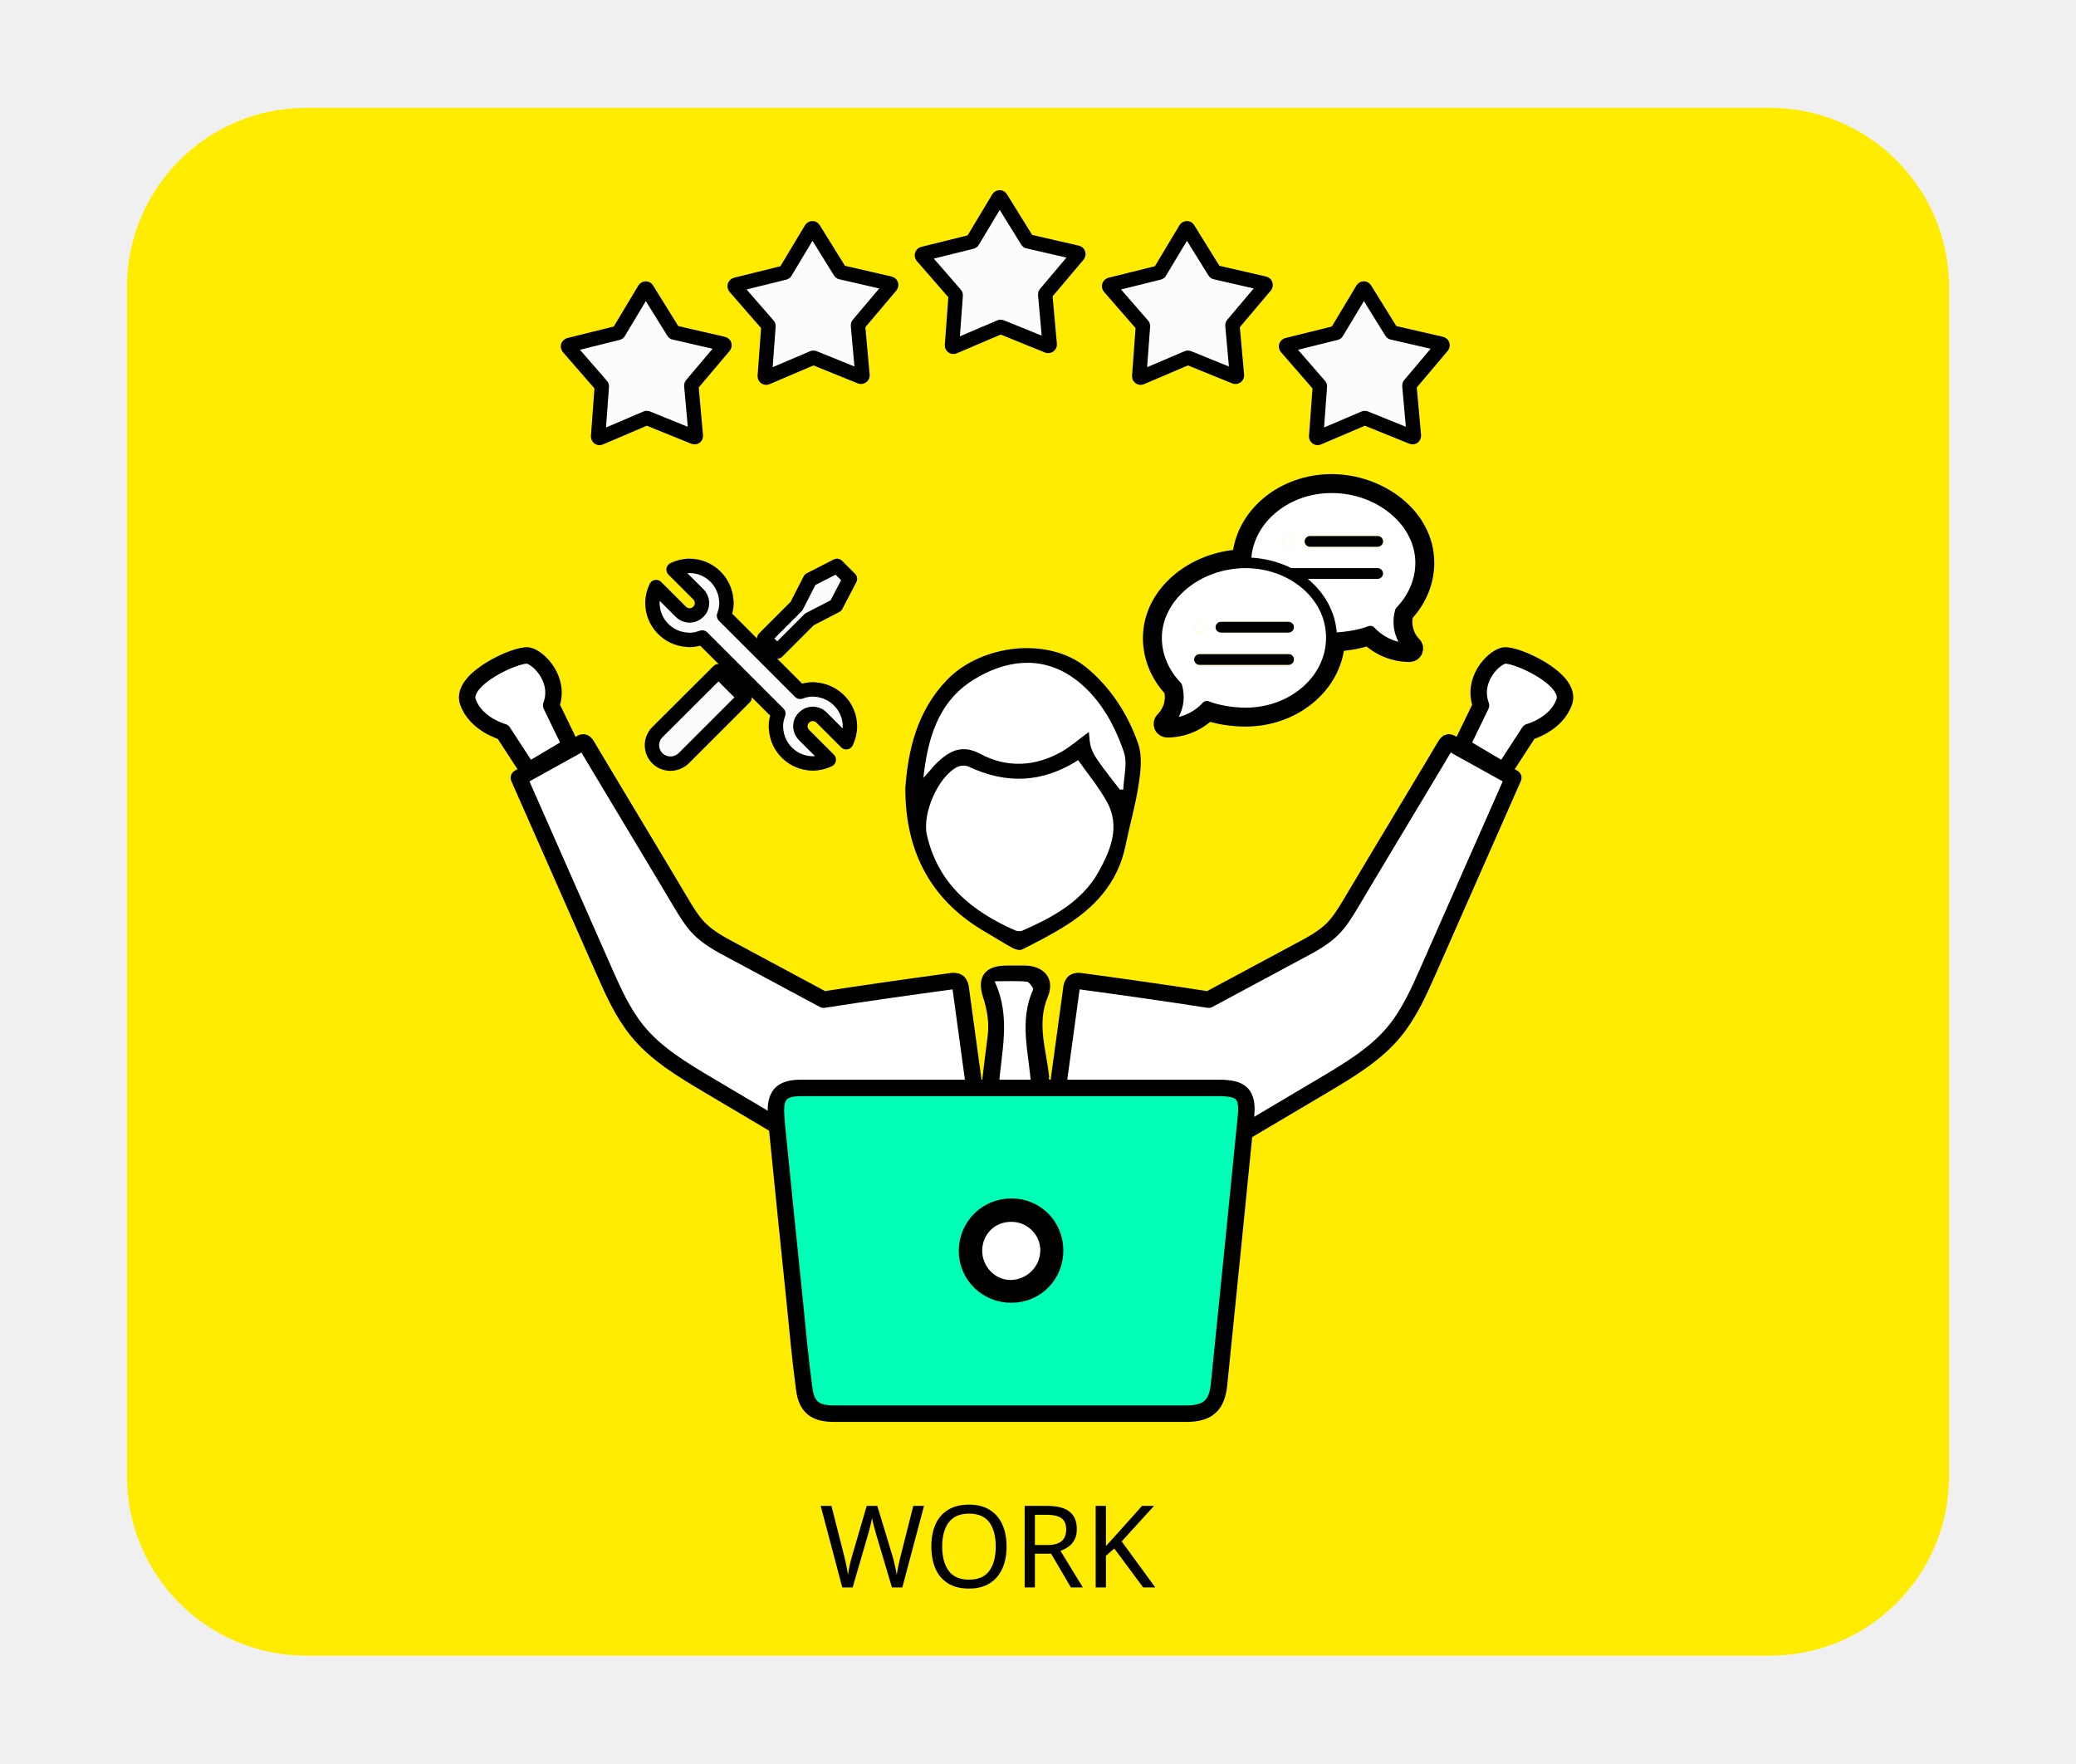
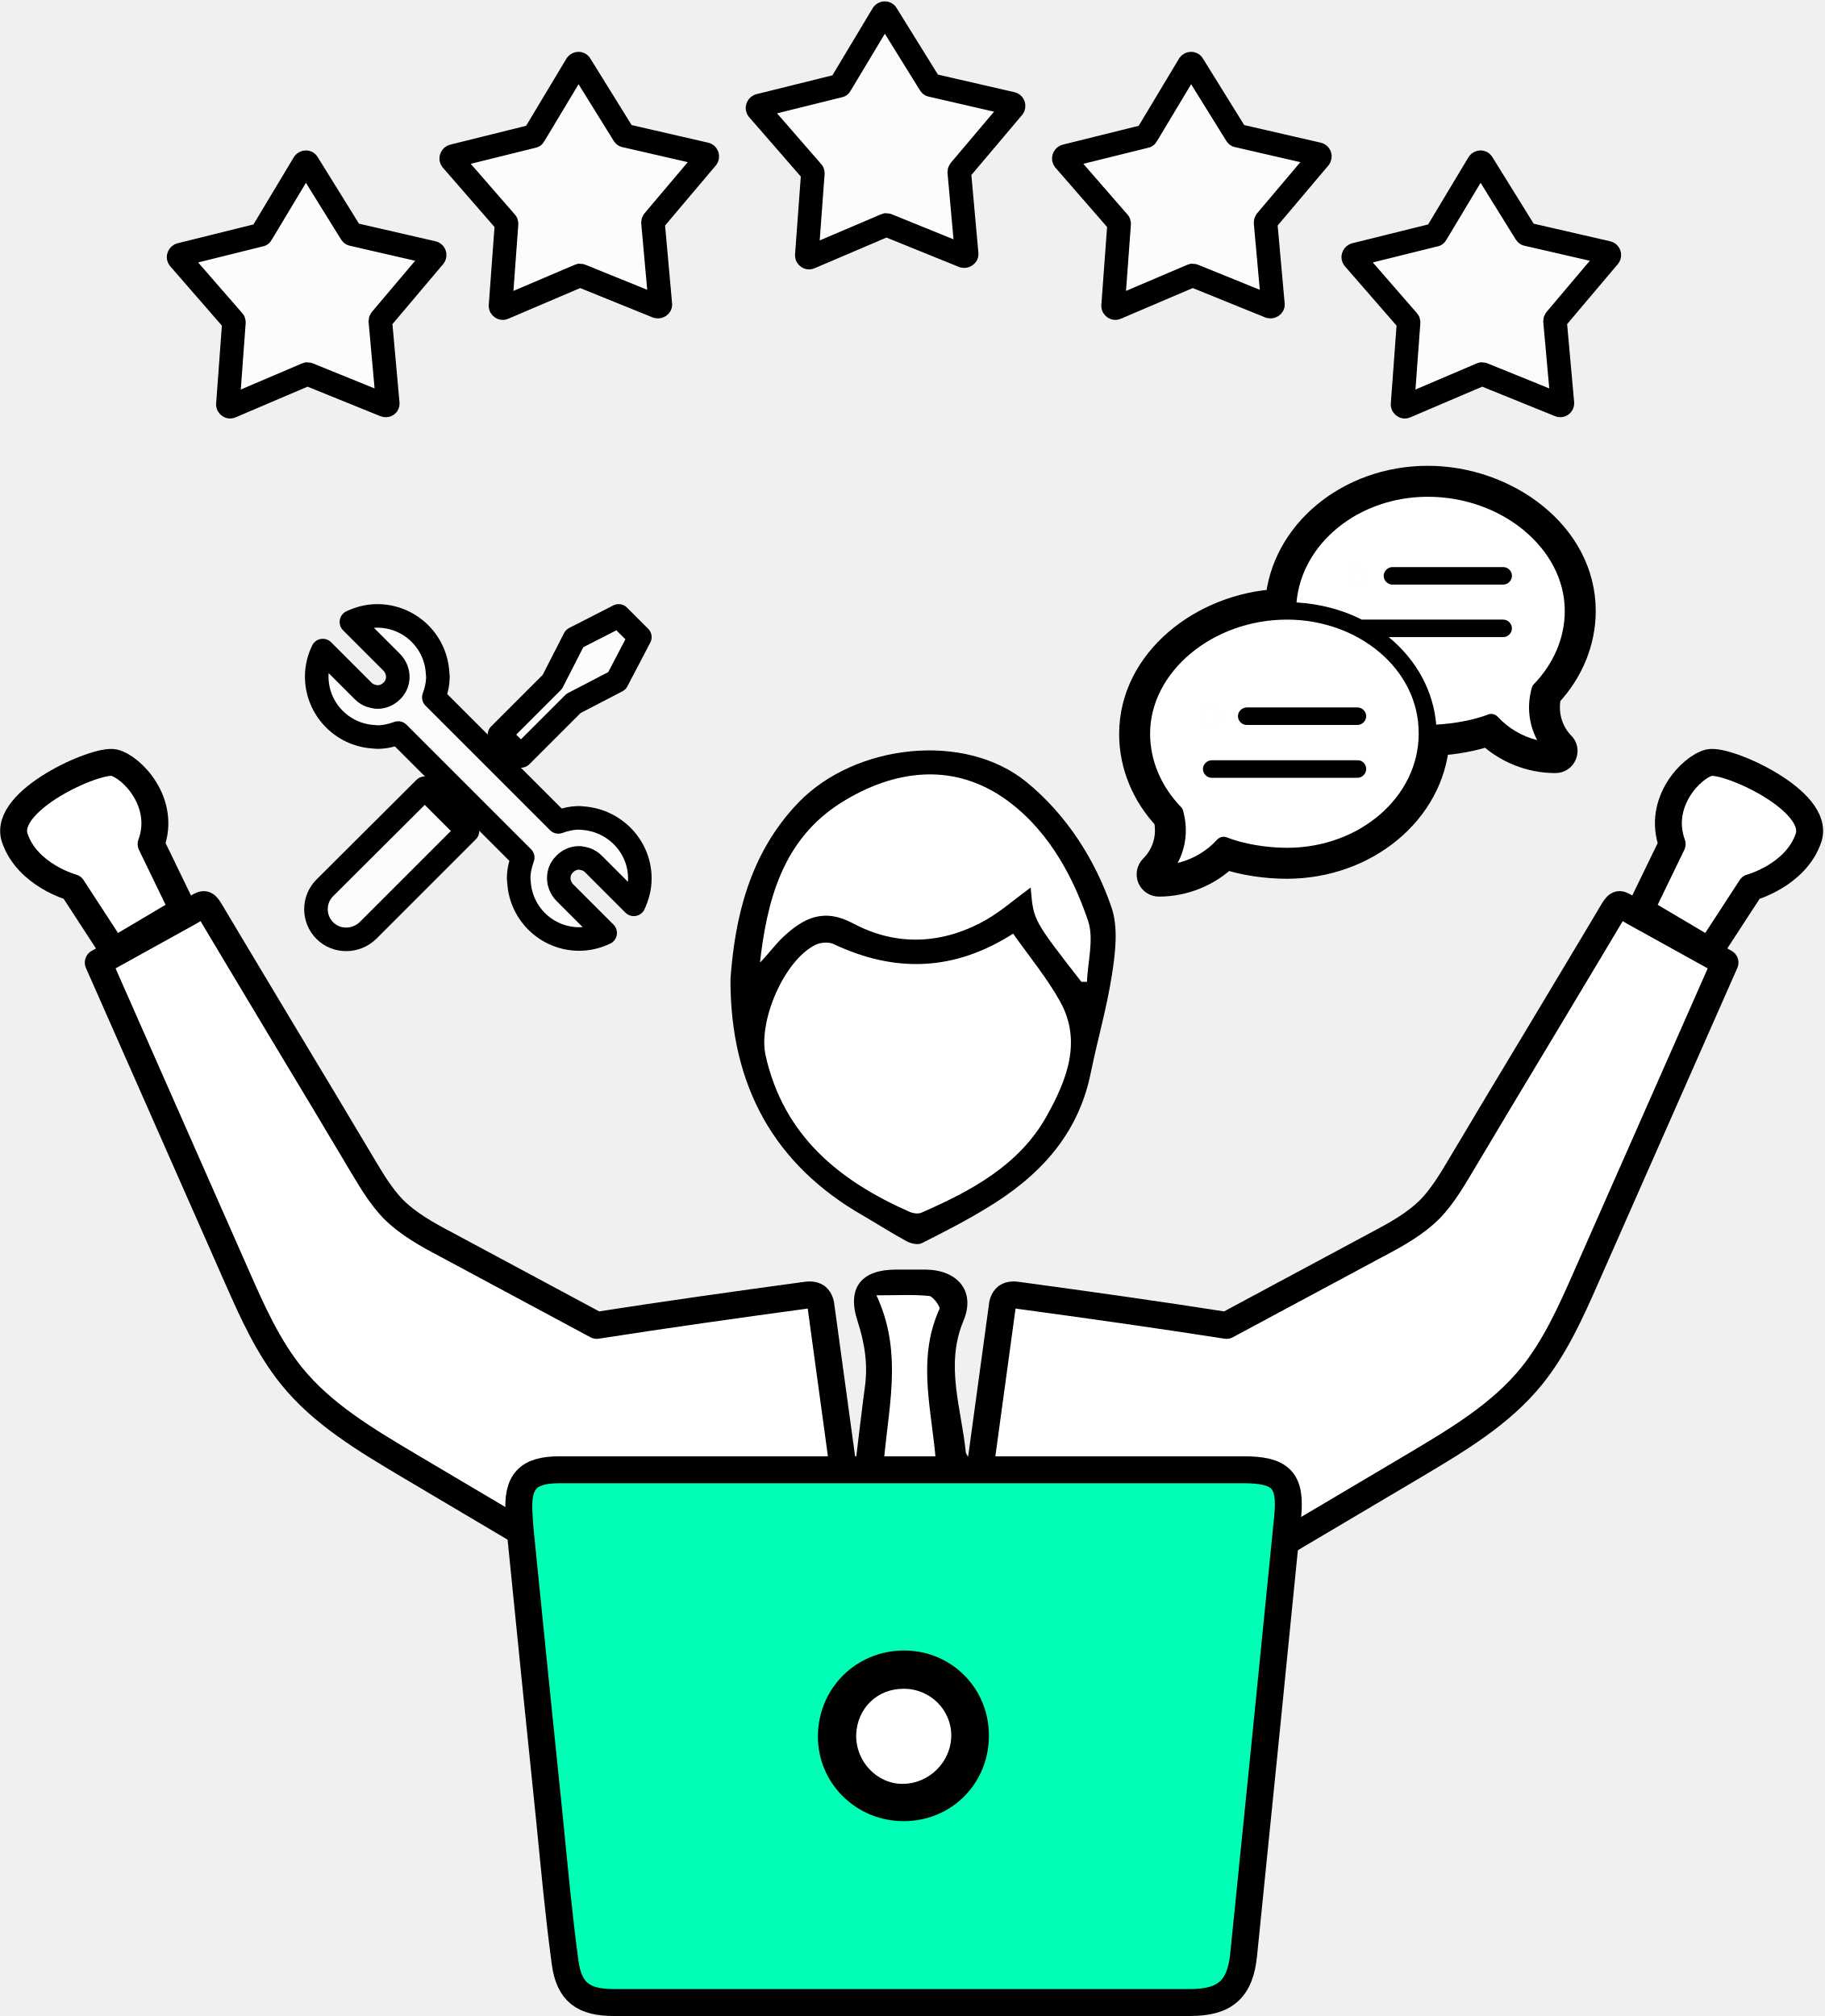
- <svg xmlns="http://www.w3.org/2000/svg" version="1.1" id="Layer_1" x="0px" y="0px" viewBox="0 0 1009 857" style="enable-background:new 0 0 1009 857;" xml:space="preserve">
-   <style type="text/css">
- 	.st0{fill:#FFEC00;}
- 	.st1{stroke:#000000;stroke-width:0.75;stroke-miterlimit:10;}
- 	.st2{fill:#FFFFFF;stroke:#000000;stroke-width:0.75;stroke-miterlimit:10;}
- 	.st3{fill:#FCFCFC;stroke:#000000;stroke-width:7;stroke-linecap:round;stroke-linejoin:round;stroke-miterlimit:10;}
- 	.st4{fill:#FFFFFF;}
- 	.st5{fill:none;stroke:#000000;stroke-width:8;stroke-linecap:round;stroke-linejoin:round;stroke-miterlimit:10;}
- 	.st6{fill:#FFFFFF;stroke:#000000;stroke-width:8;stroke-linecap:round;stroke-linejoin:round;stroke-miterlimit:10;}
- 	.st7{fill:#00FFB6;stroke:#000000;stroke-width:8;stroke-miterlimit:10;}
- 	.st8{font-family:'Ubuntu Medium';}
- 	.st9{font-size:55.5px;}
- </style>
-   <path id="XMLID_276_" class="st0" d="M860.1,804.6H148.9c-48.2,0-87.2-39-87.2-87.2V139.6c0-48.2,39-87.2,87.2-87.2h711.2  c48.2,0,87.2,39,87.2,87.2v577.8C947.3,765.6,908.3,804.6,860.1,804.6z" />
-   <g id="XMLID_274_">
-     <path id="XMLID_294_" class="st1" d="M509.6,523.8c-1.3-13.3-6.3-26.1-0.7-39.5c3.6-8.6-1.7-14.6-10.9-14.7c-2.9,0-5.8,0-8.8,0   c-10,0-14.2,5.1-11.1,14.7c2.2,6.7,3.2,13.2,2.2,20.1c-0.6,4.3-2.3,18.5-2.8,22.7c2.2,6.1,4.4,2.5,4.5,9.1h11.3v0c4.7,0,9.3,0,14,0   c1.1-5.1,3.2-0.6,5.7-5.4c0,0-0.9-2.2-0.9-2.2 M502.5,481.1c-7,15.4-1.9,30.9-1,46.3c0,0.4-0.2,0.8-0.5,2h-16   c1-17.6,6.5-34.8-2.2-52.8c6.9,0,11.7-0.3,16.4,0.2C500.5,476.9,502.9,480.3,502.5,481.1z" />
-     <path id="XMLID_767_" class="st1" d="M440.4,382.9c1.3-17.9,5.5-37.1,20.2-52.3c16.6-17.1,48.9-20.9,67.2-5.9   c11.6,9.5,20.2,22.7,25.1,37.1c2,5.9,1.1,13.3,0.1,19.7c-1.5,9.8-4.3,19.4-6.3,29.2c-3.7,18.4-15.3,30.6-30.7,39.9   c-6.2,3.8-12.7,7.1-19.2,10.4c-1.1,0.6-3.2,0.1-4.4-0.6c-4.4-2.4-8.6-5.1-12.9-7.6C453.7,438,440.3,414.9,440.4,382.9z    M524.1,368.9c-17.8,11.5-35.3,11.7-53.2,3.3c-1.6-0.7-4.1-0.6-5.8,0.2c-9.5,4.6-17.3,23-15,33.3c5.5,24,22.1,37.4,43.2,46.8   c1,0.4,2.5,0.6,3.5,0.2c14.9-6.5,29.3-14.1,37.5-28.9c5.9-10.6,10.7-22.3,4-34.4C534.4,382.4,529.2,376.1,524.1,368.9z    M544.1,384.1c0.7,0,1.4,0,2.2,0c0.2-6.3,2.2-13.2,0.3-18.7c-5-14.5-12.9-28.3-25.6-36.9c-15.5-10.4-32.7-8-48,1.5   c-17.8,11.1-22.5,29.6-24.7,49c2.8-2.6,4.9-5.7,7.5-8.2c5.9-5.6,11.7-8.8,20.5-4.1c13.2,7,27.1,6.3,40.1-1.2   c4.4-2.5,8.3-6,12.5-9.1C529.7,365.6,529.7,365.6,544.1,384.1z" />
-     <path id="XMLID_579_" class="st2" d="M501,529.3c-5.4,0-10.5,0-16,0c1-17.6,6.5-34.8-2.2-52.8c6.9,0,11.7-0.3,16.4,0.2   c1.3,0.2,3.7,3.5,3.3,4.3c-7,15.3-2,30.8-1,46.3C501.5,527.8,501.3,528.2,501,529.3z" />
-     <path id="XMLID_135_" class="st2" d="M524.1,368.9c5.1,7.2,10.3,13.5,14.2,20.5c6.7,12.1,1.9,23.8-4,34.4   c-8.2,14.7-22.6,22.4-37.5,28.9c-1,0.4-2.5,0.2-3.5-0.2c-21.2-9.3-37.8-22.8-43.2-46.8c-2.3-10.3,5.5-28.6,15-33.3   c1.6-0.8,4.2-1,5.8-0.2C488.8,380.6,506.3,380.4,524.1,368.9z" />
-     <path id="XMLID_110_" class="st2" d="M544.1,384.1c-14.4-18.5-14.4-18.5-15.2-27.7c-4.2,3.1-8.1,6.5-12.5,9.1   c-13.1,7.5-27,8.2-40.1,1.2c-8.8-4.7-14.6-1.4-20.5,4.1c-2.6,2.5-4.7,5.6-7.5,8.2c2.1-19.4,6.8-37.9,24.7-49   c15.3-9.5,32.5-11.9,48-1.5c12.7,8.6,20.7,22.4,25.6,36.9c1.9,5.6-0.1,12.4-0.3,18.7C545.5,384.1,544.8,384.1,544.1,384.1z" />
-     <g id="XMLID_889_">
-       <g id="XMLID_444_">
-         <g id="XMLID_445_">
-           <g id="XMLID_448_">
-             <g id="XMLID_449_">
-               <path id="XMLID_460_" class="st3" d="M319.5,355.8c-3.5,3.5-3.5,9.2,0,12.7c1.8,1.8,4.1,2.6,6.4,2.6s4.6-0.9,6.4-2.6        l29.6-29.6l-12.7-12.7L319.5,355.8z" />
-               <polygon id="XMLID_451_" class="st3" points="393.4,301 406.3,294.3 413.1,281.3 406.8,275 393.7,281.7 387.1,294.6         371.4,310.3 377.8,316.6       " />
-               <path id="XMLID_450_" class="st3" d="M396.3,335.1l-1.2-0.1c-2.2,0-4.3,0.5-6.2,1.2l-37-37c0.7-1.9,1.2-4,1.2-6.2l-0.1-1.2        c-0.6-9.4-8.4-16.8-17.9-16.8c-2.8,0-5.4,0.7-7.7,1.8l12,12c0.6,0.6,1.1,1.4,1.4,2.2c0.8,2.1,0.4,4.6-1.4,6.3        c-1.2,1.2-2.7,1.8-4.2,1.8c-0.7,0-1.4-0.2-2.1-0.4c-0.8-0.3-1.5-0.7-2.2-1.4l-12-12c-1.1,2.3-1.8,4.9-1.8,7.7        c0,9.5,7.4,17.3,16.8,17.9l1.2,0.1c2.2,0,4.3-0.5,6.2-1.2l37,37c-0.7,1.9-1.2,4-1.2,6.2l0.1,1.2c0.6,9.4,8.4,16.8,17.9,16.8        c2.8,0,5.4-0.7,7.7-1.8l-12-12c-0.6-0.6-1.1-1.4-1.4-2.2c-0.8-2.1-0.4-4.6,1.4-6.3c1.2-1.2,2.7-1.8,4.2-1.8        c0.7,0,1.4,0.2,2.1,0.4c0.8,0.3,1.5,0.7,2.2,1.4l12,12c1.1-2.4,1.8-4.9,1.8-7.7C413.1,343.5,405.6,335.8,396.3,335.1z" />
-             </g>
-           </g>
-         </g>
-       </g>
-     </g>
-     <g id="XMLID_205_">
-       <circle id="XMLID_281_" class="st4" cx="626.3" cy="263.1" r="2.6" />
-       <circle id="XMLID_339_" class="st4" cx="583" cy="304.8" r="2.6" />
-       <path id="XMLID_243_" class="st5" d="M682.9,298.4c6.6-7,10.2-15.8,10.2-24.9c0-22.7-22.7-39.1-45.9-39.1    c-23.5,0-42.8,16.2-44.3,36.6c-22.4,1.1-43.4,17.3-43.4,39.1c0,9.1,3.6,17.9,10.2,24.9c1.3,5.4-0.3,11-4.2,14.9    c-0.8,0.8-1,1.9-0.6,2.9c0.4,1,1.4,1.6,2.4,1.6c7.4,0,14.6-2.9,19.9-8.1c5.2,1.8,12,2.8,18.1,2.8c23.5,0,42.8-16.2,44.3-36.6    c5.5-0.2,11.1-1.3,15.6-2.8c5.3,5.1,12.5,8,19.9,8c1.1,0,2-0.6,2.4-1.6c0.4-1,0.2-2.1-0.6-2.8    C683.2,309.5,681.6,303.8,682.9,298.4z M605.4,343.9c-6.2,0-13.2-1.2-17.9-3.1c-1-0.4-2.2-0.1-2.9,0.7c-3.2,3.4-7.3,5.8-11.7,6.9    c2.5-4.7,3.1-10.3,1.6-15.5c-0.1-0.4-0.3-0.8-0.6-1.1c-5.9-6.1-9.2-13.8-9.2-21.8c0-18.4,18.6-33.9,40.7-33.9    c20.8,0,39.1,14.5,39.1,33.9C644.6,328.7,627,343.9,605.4,343.9z M667.9,305c-0.7-0.8-1.9-1.1-2.9-0.7c-4.1,1.6-9.9,2.7-15.4,3    c-0.8-9.9-5.7-19.1-14.1-26h34c1.4,0,2.6-1.2,2.6-2.6s-1.2-2.6-2.6-2.6h-42c-5.9-3-12.6-4.8-19.4-5.1c1.5-17.5,18.4-31.4,39-31.4    c22.1,0,40.7,15.5,40.7,33.9c0,8-3.3,15.7-9.2,21.8c-0.3,0.3-0.5,0.7-0.6,1.1c-1.5,5.3-0.9,10.8,1.6,15.5    C675.2,310.8,671.1,308.4,667.9,305z" />
-       <path id="XMLID_474_" class="st4" d="M678.1,296.4c0.1-0.4,0.3-0.8,0.6-1.1c5.9-6.1,9.2-13.8,9.2-21.8c0-18.4-18.6-33.9-40.7-33.9    c-20.6,0-37.5,13.9-39,31.4c6.8,0.4,13.5,2.1,19.4,5.1h42c1.4,0,2.6,1.2,2.6,2.6s-1.2,2.6-2.6,2.6h-34c8.4,6.9,13.3,16.2,14.1,26    c5.5-0.3,11.3-1.4,15.4-3c1-0.4,2.2-0.1,2.9,0.7c3.2,3.4,7.2,5.8,11.7,6.9C677.2,307.2,676.6,301.7,678.1,296.4z M626.3,265.7    c-1.4,0-2.6-1.2-2.6-2.6c0-1.4,1.2-2.6,2.6-2.6s2.6,1.2,2.6,2.6C628.9,264.5,627.7,265.7,626.3,265.7z M669.6,265.7h-32.9    c-1.4,0-2.6-1.2-2.6-2.6c0-1.4,1.2-2.6,2.6-2.6h32.9c1.4,0,2.6,1.2,2.6,2.6C672.2,264.5,671,265.7,669.6,265.7z" />
-       <path id="XMLID_388_" class="st4" d="M605.4,276.1c-22.1,0-40.7,15.5-40.7,33.9c0,8,3.3,15.7,9.2,21.8c0.3,0.3,0.5,0.7,0.6,1.1    c1.5,5.3,0.9,10.8-1.6,15.5c4.5-1.1,8.6-3.5,11.7-6.9c0.7-0.8,1.9-1.1,2.9-0.7c4.7,1.9,11.7,3.1,17.9,3.1    c21.6,0,39.1-15.2,39.1-33.9C644.6,290.6,626.3,276.1,605.4,276.1z M583,302.2c1.4,0,2.6,1.2,2.6,2.6c0,1.4-1.2,2.6-2.6,2.6    s-2.6-1.2-2.6-2.6C580.4,303.4,581.6,302.2,583,302.2z M626.3,323.1H583c-1.4,0-2.6-1.2-2.6-2.6c0-1.4,1.2-2.6,2.6-2.6h43.3    c1.4,0,2.6,1.2,2.6,2.6C628.9,321.9,627.7,323.1,626.3,323.1z M626.3,307.4h-32.9c-1.4,0-2.6-1.2-2.6-2.6c0-1.4,1.2-2.6,2.6-2.6    h32.9c1.4,0,2.6,1.2,2.6,2.6C628.9,306.2,627.7,307.4,626.3,307.4z" />
-       <path id="XMLID_334_" d="M628.9,304.8c0,1.4-1.2,2.6-2.6,2.6h-32.9c-1.4,0-2.6-1.2-2.6-2.6c0-1.4,1.2-2.6,2.6-2.6h32.9    C627.7,302.2,628.9,303.4,628.9,304.8z" />
-       <path id="XMLID_331_" d="M628.9,320.5c0,1.4-1.2,2.6-2.6,2.6H583c-1.4,0-2.6-1.2-2.6-2.6c0-1.4,1.2-2.6,2.6-2.6h43.3    C627.7,317.8,628.9,319,628.9,320.5z" />
-       <path id="XMLID_200_" d="M672.2,263.1c0,1.4-1.2,2.6-2.6,2.6h-32.9c-1.4,0-2.6-1.2-2.6-2.6c0-1.4,1.2-2.6,2.6-2.6h32.9    C671,260.5,672.2,261.6,672.2,263.1z" />
-     </g>
-     <g id="XMLID_6_">
-       <path id="XMLID_255_" class="st6" d="M490.7,678c-0.5,0.1-1,0.1-1.4,0.2c-28.2,2.4-56.4,4.7-84.6,7.1c-1.3,0.1-2.6,0.2-3.6-0.6    c-1.1-0.8-1.3-2.3-1.5-3.7c-5.2-43.4-10.5-86.8-15.7-130.2c-13.2-7.8-26.3-15.6-39.5-23.4c-12.6-7.5-25.6-15.2-34.8-26.6    c-7-8.7-11.6-19-16.1-29.2c-13.8-31.2-27.5-62.4-41.3-93.6c7.7-4.3,15.4-8.5,23.1-12.8c1.8-1,3.7-2,5.5-3.1c2.6-1.5,3-2.2,4.6,0.5    c2.3,3.8,4.5,7.6,6.8,11.4c9.1,15.2,18.2,30.4,27.3,45.5c3.9,6.5,7.8,13.1,11.7,19.6c2.5,4.2,5.1,8.4,8.4,11.9    c4.5,4.6,10.3,7.8,16,10.8c14.9,8,29.8,16,44.7,24c20.5-3.2,41.1-6.1,61.7-8.9c1.2-0.2,2.6-0.3,3.6,0.4c1,0.8,1.3,2.1,1.4,3.4    c8.8,64.1,17.5,128.3,26.3,192.4c0.2,1.4,0.3,2.9-0.6,4C492.1,677.5,491.4,677.8,490.7,678z" />
-       <path id="XMLID_2_" class="st6" d="M256.8,374.6l-12.3-18.9c0,0-13.3-3.6-17.1-14.7c-3.8-11.1,24.2-23.6,29.5-22.4    c5.3,1.3,15.5,11.9,11,24.2l9.5,19.6L256.8,374.6z" />
-     </g>
-     <g id="XMLID_7_">
-       <path id="XMLID_9_" class="st6" d="M497,678c0.5,0.1,1,0.1,1.4,0.2c28.2,2.4,56.4,4.7,84.6,7.1c1.3,0.1,2.6,0.2,3.6-0.6    c1.1-0.8,1.3-2.3,1.5-3.7c5.2-43.4,10.5-86.8,15.7-130.2c13.2-7.8,26.3-15.6,39.5-23.4c12.6-7.5,25.6-15.2,34.8-26.6    c7-8.7,11.6-19,16.1-29.2c13.8-31.2,27.5-62.4,41.3-93.6c-7.7-4.3-15.4-8.5-23.1-12.8c-1.8-1-3.7-2-5.5-3.1    c-2.6-1.5-3-2.2-4.6,0.5c-2.3,3.8-4.5,7.6-6.8,11.4c-9.1,15.2-18.2,30.4-27.3,45.5c-3.9,6.5-7.8,13.1-11.7,19.6    c-2.5,4.2-5.1,8.4-8.4,11.9c-4.5,4.6-10.3,7.8-16,10.8c-14.9,8-29.8,16-44.7,24c-20.5-3.2-41.1-6.1-61.7-8.9    c-1.2-0.2-2.6-0.3-3.6,0.4c-1,0.8-1.3,2.1-1.4,3.4c-8.8,64.1-17.5,128.3-26.3,192.4c-0.2,1.4-0.3,2.9,0.6,4    C495.5,677.5,496.2,677.8,497,678z" />
-       <path id="XMLID_8_" class="st6" d="M730.9,374.6l12.3-18.9c0,0,13.3-3.6,17.1-14.7c3.8-11.1-24.2-23.6-29.5-22.4    c-5.3,1.3-15.5,11.9-11,24.2l-9.5,19.6L730.9,374.6z" />
-     </g>
-     <g id="XMLID_352_">
-       <path id="XMLID_760_" class="st7" d="M592.4,528.7c-33.6,0-67.3,0-100.9,0v0h-23.2c-26.3,0-52.7,0-79,0c-9.6,0-12.7,3.5-12.1,13.1    c0.1,1.5,0.2,2.9,0.3,4.4c2.9,28.9,5.8,57.8,8.8,86.6c1.4,14.1,2.7,28.3,4.6,42.3c1.2,8.9,5.5,11.9,14.5,11.9    c57.1,0,114.1,0,171.2,0c10.3,0,14.9-3.9,15.9-14.3c4.4-43.4,8.8-86.8,13.1-130.3C606.6,531.7,603.5,528.7,592.4,528.7z     M491.6,629.1c-12,0.1-21.7-9.5-21.6-21.3c0.1-12,9.6-21.4,21.6-21.4c11.8,0,21.1,9.3,21.2,21C513,619.5,503.6,629.1,491.6,629.1z    " />
-       <path id="XMLID_739_" class="st1" d="M491.6,586.4c-12,0-21.6,9.4-21.6,21.4c-0.1,11.8,9.7,21.4,21.6,21.3    c12-0.1,21.4-9.6,21.2-21.7C512.7,595.7,503.4,586.5,491.6,586.4z M491.3,622.4c-7.9,0.1-14.5-6.8-14.3-15c0.2-8,6.4-14,14.5-14    c7.9,0,14.4,6.4,14.4,14.2C506.1,615.6,499.4,622.2,491.3,622.4z" />
-       <path id="XMLID_32_" class="st2" d="M491.6,593.4c7.9,0,14.4,6.4,14.4,14.2c0,8-6.6,14.7-14.7,14.8c-7.9,0.1-14.5-6.8-14.3-15    C477.3,599.3,483.5,593.3,491.6,593.4z" />
-     </g>
-     <g id="XMLID_183_">
-       <path id="XMLID_57_" class="st3" d="M337.3,212.4l-22.7-9.2c-0.2-0.1-0.3-0.1-0.5,0l-22.5,9.6c-0.4,0.2-0.9-0.2-0.9-0.6l1.8-24.4    c0-0.2,0-0.3-0.2-0.5l-16.1-18.5c-0.3-0.4-0.1-0.9,0.3-1.1l23.8-5.9c0.2,0,0.3-0.1,0.4-0.3l12.6-21c0.3-0.4,0.9-0.4,1.1,0    l12.9,20.8c0.1,0.1,0.2,0.3,0.4,0.3l23.9,5.5c0.5,0.1,0.7,0.7,0.4,1.1l-15.8,18.7c-0.1,0.1-0.2,0.3-0.2,0.5l2.2,24.4    C338.3,212.3,337.8,212.6,337.3,212.4z" />
-       <g id="XMLID_165_">
-         <path id="XMLID_179_" class="st3" d="M418.3,183.1l-22.7-9.2c-0.2-0.1-0.3-0.1-0.5,0l-22.5,9.6c-0.4,0.2-0.9-0.2-0.9-0.6     l1.8-24.4c0-0.2,0-0.3-0.2-0.5l-16.1-18.5c-0.3-0.4-0.1-0.9,0.3-1.1l23.8-5.9c0.2,0,0.3-0.1,0.4-0.3l12.6-21     c0.3-0.4,0.9-0.4,1.1,0l12.9,20.8c0.1,0.1,0.2,0.3,0.4,0.3l23.9,5.5c0.5,0.1,0.7,0.7,0.4,1.1l-15.8,18.7     c-0.1,0.1-0.2,0.3-0.2,0.5l2.2,24.4C419.2,182.9,418.7,183.2,418.3,183.1z" />
-         <path id="XMLID_180_" class="st3" d="M509.3,168.1l-22.7-9.2c-0.2-0.1-0.3-0.1-0.5,0l-22.5,9.6c-0.4,0.2-0.9-0.2-0.9-0.6     l1.8-24.4c0-0.2,0-0.3-0.2-0.5l-16.1-18.5c-0.3-0.4-0.1-0.9,0.3-1.1l23.8-5.9c0.2,0,0.3-0.1,0.4-0.3l12.6-21     c0.3-0.4,0.9-0.4,1.1,0l12.9,20.8c0.1,0.1,0.2,0.3,0.4,0.3l23.9,5.5c0.5,0.1,0.7,0.7,0.4,1.1l-15.8,18.7     c-0.1,0.1-0.2,0.3-0.2,0.5l2.2,24.4C510.2,167.9,509.7,168.2,509.3,168.1z" />
-         <path id="XMLID_181_" class="st3" d="M600.3,183.1l-22.7-9.2c-0.2-0.1-0.3-0.1-0.5,0l-22.5,9.6c-0.4,0.2-0.9-0.2-0.9-0.6     l1.8-24.4c0-0.2,0-0.3-0.2-0.5l-16.1-18.5c-0.3-0.4-0.1-0.9,0.3-1.1l23.8-5.9c0.2,0,0.3-0.1,0.4-0.3l12.6-21     c0.3-0.4,0.9-0.4,1.1,0l12.9,20.8c0.1,0.1,0.2,0.3,0.4,0.3l23.9,5.5c0.5,0.1,0.7,0.7,0.4,1.1l-15.8,18.7     c-0.1,0.1-0.2,0.3-0.2,0.5l2.2,24.4C601.2,182.9,600.7,183.2,600.3,183.1z" />
-       </g>
-       <path id="XMLID_182_" class="st3" d="M686.3,212.4l-22.7-9.2c-0.2-0.1-0.3-0.1-0.5,0l-22.5,9.6c-0.4,0.2-0.9-0.2-0.9-0.6l1.8-24.4    c0-0.2,0-0.3-0.2-0.5l-16.1-18.5c-0.3-0.4-0.1-0.9,0.3-1.1l23.8-5.9c0.2,0,0.3-0.1,0.4-0.3l12.6-21c0.3-0.4,0.9-0.4,1.1,0    l12.9,20.8c0.1,0.1,0.2,0.3,0.4,0.3l23.9,5.5c0.5,0.1,0.7,0.7,0.4,1.1l-15.8,18.7c-0.1,0.1-0.2,0.3-0.2,0.5l2.2,24.4    C687.2,212.3,686.7,212.6,686.3,212.4z" />
-     </g>
-   </g>
-   <g id="XMLID_935_">
-     <text id="XMLID_29_" transform="matrix(1 0 0 1 398.2136 771.4366)" class="st8 st9">WORK</text>
-   </g>
+ <svg xmlns="http://www.w3.org/2000/svg" width="542" height="599" viewBox="0 0 542 599" fill="none">
+   <path d="M286.6 431.8C285.3 418.5 280.3 405.7 285.9 392.3C289.5 383.7 284.2 377.7 275 377.6C272.1 377.6 269.2 377.6 266.2 377.6C256.2 377.6 252 382.7 255.1 392.3C257.3 399 258.3 405.5 257.3 412.4C256.7 416.7 255 430.9 254.5 435.1C256.7 441.2 258.9 437.6 259 444.2H270.3C275 444.2 279.6 444.2 284.3 444.2C285.4 439.1 287.5 443.6 290 438.8L289.1 436.6L286.6 431.8ZM279.5 389.1C272.5 404.5 277.6 420 278.5 435.4C278.5 435.8 278.3 436.2 278 437.4H262C263 419.8 268.5 402.6 259.8 384.6C266.7 384.6 271.5 384.3 276.2 384.8C277.5 384.9 279.9 388.3 279.5 389.1Z" fill="black" stroke="black" stroke-width="0.75" stroke-miterlimit="10" />
+   <path d="M217.4 290.9C218.7 273 222.9 253.8 237.6 238.6C254.2 221.5 286.5 217.7 304.8 232.7C316.4 242.2 325 255.4 329.9 269.8C331.9 275.7 331 283.1 330 289.5C328.5 299.3 325.7 308.9 323.7 318.7C320 337.1 308.4 349.3 293 358.6C286.8 362.4 280.3 365.7 273.8 369C272.7 369.6 270.6 369.1 269.4 368.4C265 366 260.8 363.3 256.5 360.8C230.7 346 217.3 322.9 217.4 290.9ZM301.1 276.9C283.3 288.4 265.8 288.6 247.9 280.2C246.3 279.5 243.8 279.6 242.1 280.4C232.6 285 224.8 303.4 227.1 313.7C232.6 337.7 249.2 351.1 270.3 360.5C271.3 360.9 272.8 361.1 273.8 360.7C288.7 354.2 303.1 346.6 311.3 331.8C317.2 321.2 322 309.5 315.3 297.4C311.4 290.4 306.2 284.1 301.1 276.9ZM321.1 292.1C321.8 292.1 322.5 292.1 323.3 292.1C323.5 285.8 325.5 278.9 323.6 273.4C318.6 258.9 310.7 245.1 298 236.5C282.5 226.1 265.3 228.5 250 238C232.2 249.1 227.5 267.6 225.3 287C228.1 284.4 230.2 281.3 232.8 278.8C238.7 273.2 244.5 270 253.3 274.7C266.5 281.7 280.4 281 293.4 273.5C297.8 271 301.7 267.5 305.9 264.4C306.7 273.6 306.7 273.6 321.1 292.1Z" fill="black" stroke="black" stroke-width="0.75" stroke-miterlimit="10" />
+   <path d="M278 437.3C272.6 437.3 267.5 437.3 262 437.3C263 419.7 268.5 402.5 259.8 384.5C266.7 384.5 271.5 384.2 276.2 384.7C277.5 384.9 279.9 388.2 279.5 389C272.5 404.3 277.5 419.8 278.5 435.3C278.5 435.8 278.3 436.2 278 437.3Z" fill="white" stroke="black" stroke-width="0.75" stroke-miterlimit="10" />
+   <path d="M301.1 276.9C306.2 284.1 311.4 290.4 315.3 297.4C322 309.5 317.2 321.2 311.3 331.8C303.1 346.5 288.7 354.2 273.8 360.7C272.8 361.1 271.3 360.9 270.3 360.5C249.1 351.2 232.5 337.7 227.1 313.7C224.8 303.4 232.6 285.1 242.1 280.4C243.7 279.6 246.3 279.4 247.9 280.2C265.8 288.6 283.3 288.4 301.1 276.9Z" fill="white" stroke="black" stroke-width="0.75" stroke-miterlimit="10" />
+   <path d="M321.1 292.1C306.7 273.6 306.7 273.6 305.9 264.4C301.7 267.5 297.8 270.9 293.4 273.5C280.3 281 266.4 281.7 253.3 274.7C244.5 270 238.7 273.3 232.8 278.8C230.2 281.3 228.1 284.4 225.3 287C227.4 267.6 232.1 249.1 250 238C265.3 228.5 282.5 226.1 298 236.5C310.7 245.1 318.7 258.9 323.6 273.4C325.5 279 323.5 285.8 323.3 292.1C322.5 292.1 321.8 292.1 321.1 292.1Z" fill="white" stroke="black" stroke-width="0.75" stroke-miterlimit="10" />
+   <path d="M96.5 263.8C93 267.3 93 273 96.5 276.5C98.3 278.3 100.6 279.1 102.9 279.1C105.2 279.1 107.5 278.2 109.3 276.5L138.9 246.9L126.2 234.2L96.5 263.8Z" fill="#FCFCFC" stroke="black" stroke-width="7" stroke-miterlimit="10" stroke-linecap="round" stroke-linejoin="round" />
+   <path d="M170.4 209L183.3 202.3L190.1 189.3L183.8 183L170.7 189.7L164.1 202.6L148.4 218.3L154.8 224.6L170.4 209Z" fill="#FCFCFC" stroke="black" stroke-width="7" stroke-miterlimit="10" stroke-linecap="round" stroke-linejoin="round" />
+   <path d="M173.3 243.1L172.1 243C169.9 243 167.8 243.5 165.9 244.2L128.9 207.2C129.6 205.3 130.1 203.2 130.1 201L130 199.8C129.4 190.4 121.6 183 112.1 183C109.3 183 106.7 183.7 104.4 184.8L116.4 196.8C117 197.4 117.5 198.2 117.8 199C118.6 201.1 118.2 203.6 116.4 205.3C115.2 206.5 113.7 207.1 112.2 207.1C111.5 207.1 110.8 206.9 110.1 206.7C109.3 206.4 108.6 206 107.9 205.3L95.9 193.3C94.8 195.6 94.1 198.2 94.1 201C94.1 210.5 101.5 218.3 110.9 218.9L112.1 219C114.3 219 116.4 218.5 118.3 217.8L155.3 254.8C154.6 256.7 154.1 258.8 154.1 261L154.2 262.2C154.8 271.6 162.6 279 172.1 279C174.9 279 177.5 278.3 179.8 277.2L167.8 265.2C167.2 264.6 166.7 263.8 166.4 263C165.6 260.9 166 258.4 167.8 256.7C169 255.5 170.5 254.9 172 254.9C172.7 254.9 173.4 255.1 174.1 255.3C174.9 255.6 175.6 256 176.3 256.7L188.3 268.7C189.4 266.3 190.1 263.8 190.1 261C190.1 251.5 182.6 243.8 173.3 243.1Z" fill="#FCFCFC" stroke="black" stroke-width="7" stroke-miterlimit="10" stroke-linecap="round" stroke-linejoin="round" />
+   <path d="M403.3 173.7C404.736 173.7 405.9 172.536 405.9 171.1C405.9 169.664 404.736 168.5 403.3 168.5C401.864 168.5 400.7 169.664 400.7 171.1C400.7 172.536 401.864 173.7 403.3 173.7Z" fill="white" />
+   <path d="M360 215.4C361.436 215.4 362.6 214.236 362.6 212.8C362.6 211.364 361.436 210.2 360 210.2C358.564 210.2 357.4 211.364 357.4 212.8C357.4 214.236 358.564 215.4 360 215.4Z" fill="white" />
+   <path d="M459.9 206.4C466.5 199.4 470.1 190.6 470.1 181.5C470.1 158.8 447.4 142.4 424.2 142.4C400.7 142.4 381.4 158.6 379.9 179C357.5 180.1 336.5 196.3 336.5 218.1C336.5 227.2 340.1 236 346.7 243C348 248.4 346.4 254 342.5 257.9C341.7 258.7 341.5 259.8 341.9 260.8C342.3 261.8 343.3 262.4 344.3 262.4C351.7 262.4 358.9 259.5 364.2 254.3C369.4 256.1 376.2 257.1 382.3 257.1C405.8 257.1 425.1 240.9 426.6 220.5C432.1 220.3 437.7 219.2 442.2 217.7C447.5 222.8 454.7 225.7 462.1 225.7C463.2 225.7 464.1 225.1 464.5 224.1C464.9 223.1 464.7 222 463.9 221.3C460.2 217.5 458.6 211.8 459.9 206.4ZM382.4 251.9C376.2 251.9 369.2 250.7 364.5 248.8C363.5 248.4 362.3 248.7 361.6 249.5C358.4 252.9 354.3 255.3 349.9 256.4C352.4 251.7 353 246.1 351.5 240.9C351.4 240.5 351.2 240.1 350.9 239.8C345 233.7 341.7 226 341.7 218C341.7 199.6 360.3 184.1 382.4 184.1C403.2 184.1 421.5 198.6 421.5 218C421.6 236.7 404 251.9 382.4 251.9ZM444.9 213C444.2 212.2 443 211.9 442 212.3C437.9 213.9 432.1 215 426.6 215.3C425.8 205.4 420.9 196.2 412.5 189.3H446.5C447.9 189.3 449.1 188.1 449.1 186.7C449.1 185.3 447.9 184.1 446.5 184.1H404.5C398.6 181.1 391.9 179.3 385.1 179C386.6 161.5 403.5 147.6 424.1 147.6C446.2 147.6 464.8 163.1 464.8 181.5C464.8 189.5 461.5 197.2 455.6 203.3C455.3 203.6 455.1 204 455 204.4C453.5 209.7 454.1 215.2 456.6 219.9C452.2 218.8 448.1 216.4 444.9 213Z" stroke="black" stroke-width="8" stroke-miterlimit="10" stroke-linecap="round" stroke-linejoin="round" />
+   <path d="M455.1 204.4C455.2 204 455.4 203.6 455.7 203.3C461.6 197.2 464.9 189.5 464.9 181.5C464.9 163.1 446.3 147.6 424.2 147.6C403.6 147.6 386.7 161.5 385.2 179C392 179.4 398.7 181.1 404.6 184.1H446.6C448 184.1 449.2 185.3 449.2 186.7C449.2 188.1 448 189.3 446.6 189.3H412.6C421 196.2 425.9 205.5 426.7 215.3C432.2 215 438 213.9 442.1 212.3C443.1 211.9 444.3 212.2 445 213C448.2 216.4 452.2 218.8 456.7 219.9C454.2 215.2 453.6 209.7 455.1 204.4ZM403.3 173.7C401.9 173.7 400.7 172.5 400.7 171.1C400.7 169.7 401.9 168.5 403.3 168.5C404.7 168.5 405.9 169.7 405.9 171.1C405.9 172.5 404.7 173.7 403.3 173.7ZM446.6 173.7H413.7C412.3 173.7 411.1 172.5 411.1 171.1C411.1 169.7 412.3 168.5 413.7 168.5H446.6C448 168.5 449.2 169.7 449.2 171.1C449.2 172.5 448 173.7 446.6 173.7Z" fill="white" />
+   <path d="M382.4 184.1C360.3 184.1 341.7 199.6 341.7 218C341.7 226 345 233.7 350.9 239.8C351.2 240.1 351.4 240.5 351.5 240.9C353 246.2 352.4 251.7 349.9 256.4C354.4 255.3 358.5 252.9 361.6 249.5C362.3 248.7 363.5 248.4 364.5 248.8C369.2 250.7 376.2 251.9 382.4 251.9C404 251.9 421.5 236.7 421.5 218C421.6 198.6 403.3 184.1 382.4 184.1ZM360 210.2C361.4 210.2 362.6 211.4 362.6 212.8C362.6 214.2 361.4 215.4 360 215.4C358.6 215.4 357.4 214.2 357.4 212.8C357.4 211.4 358.6 210.2 360 210.2ZM403.3 231.1H360C358.6 231.1 357.4 229.9 357.4 228.5C357.4 227.1 358.6 225.9 360 225.9H403.3C404.7 225.9 405.9 227.1 405.9 228.5C405.9 229.9 404.7 231.1 403.3 231.1ZM403.3 215.4H370.4C369 215.4 367.8 214.2 367.8 212.8C367.8 211.4 369 210.2 370.4 210.2H403.3C404.7 210.2 405.9 211.4 405.9 212.8C405.9 214.2 404.7 215.4 403.3 215.4Z" fill="white" />
+   <path d="M405.9 212.8C405.9 214.2 404.7 215.4 403.3 215.4H370.4C369 215.4 367.8 214.2 367.8 212.8C367.8 211.4 369 210.2 370.4 210.2H403.3C404.7 210.2 405.9 211.4 405.9 212.8Z" fill="black" />
+   <path d="M405.9 228.5C405.9 229.9 404.7 231.1 403.3 231.1H360C358.6 231.1 357.4 229.9 357.4 228.5C357.4 227.1 358.6 225.9 360 225.9H403.3C404.7 225.8 405.9 227 405.9 228.5Z" fill="black" />
+   <path d="M449.2 171.1C449.2 172.5 448 173.7 446.6 173.7H413.7C412.3 173.7 411.1 172.5 411.1 171.1C411.1 169.7 412.3 168.5 413.7 168.5H446.6C448 168.5 449.2 169.6 449.2 171.1Z" fill="black" />
+   <path d="M267.7 586C267.2 586.1 266.7 586.1 266.3 586.2C238.1 588.6 209.9 590.9 181.7 593.3C180.4 593.4 179.1 593.5 178.1 592.7C177 591.9 176.8 590.4 176.6 589C171.4 545.6 166.1 502.2 160.9 458.8C147.7 451 134.6 443.2 121.4 435.4C108.8 427.9 95.8 420.2 86.6 408.8C79.6 400.1 75 389.8 70.5 379.6C56.7 348.4 43 317.2 29.2 286C36.9 281.7 44.6 277.5 52.3 273.2C54.1 272.2 56 271.2 57.8 270.1C60.4 268.6 60.8 267.9 62.4 270.6C64.7 274.4 66.9 278.2 69.2 282C78.3 297.2 87.4 312.4 96.5 327.5C100.4 334 104.3 340.6 108.2 347.1C110.7 351.3 113.3 355.5 116.6 359C121.1 363.6 126.9 366.8 132.6 369.8C147.5 377.8 162.4 385.8 177.3 393.8C197.8 390.6 218.4 387.7 239 384.9C240.2 384.7 241.6 384.6 242.6 385.3C243.6 386.1 243.9 387.4 244 388.7C252.8 452.8 261.5 517 270.3 581.1C270.5 582.5 270.6 584 269.7 585.1C269.1 585.5 268.4 585.8 267.7 586Z" fill="white" stroke="black" stroke-width="8" stroke-miterlimit="10" stroke-linecap="round" stroke-linejoin="round" />
+   <path d="M33.8 282.6L21.5 263.7C21.5 263.7 8.2 260.1 4.4 249C0.6 237.9 28.6 225.4 33.9 226.6C39.2 227.9 49.4 238.5 44.9 250.8L54.4 270.4L33.8 282.6Z" fill="white" stroke="black" stroke-width="8" stroke-miterlimit="10" stroke-linecap="round" stroke-linejoin="round" />
+   <path d="M274 586C274.5 586.1 275 586.1 275.4 586.2C303.6 588.6 331.8 590.9 360 593.3C361.3 593.4 362.6 593.5 363.6 592.7C364.7 591.9 364.9 590.4 365.1 589C370.3 545.6 375.6 502.2 380.8 458.8C394 451 407.1 443.2 420.3 435.4C432.9 427.9 445.9 420.2 455.1 408.8C462.1 400.1 466.7 389.8 471.2 379.6C485 348.4 498.7 317.2 512.5 286C504.8 281.7 497.1 277.5 489.4 273.2C487.6 272.2 485.7 271.2 483.9 270.1C481.3 268.6 480.9 267.9 479.3 270.6C477 274.4 474.8 278.2 472.5 282C463.4 297.2 454.3 312.4 445.2 327.5C441.3 334 437.4 340.6 433.5 347.1C431 351.3 428.4 355.5 425.1 359C420.6 363.6 414.8 366.8 409.1 369.8C394.2 377.8 379.3 385.8 364.4 393.8C343.9 390.6 323.3 387.7 302.7 384.9C301.5 384.7 300.1 384.6 299.1 385.3C298.1 386.1 297.8 387.4 297.7 388.7C288.9 452.8 280.2 517 271.4 581.1C271.2 582.5 271.1 584 272 585.1C272.5 585.5 273.2 585.8 274 586Z" fill="white" stroke="black" stroke-width="8" stroke-miterlimit="10" stroke-linecap="round" stroke-linejoin="round" />
+   <path d="M507.9 282.6L520.2 263.7C520.2 263.7 533.5 260.1 537.3 249C541.1 237.9 513.1 225.4 507.8 226.6C502.5 227.9 492.3 238.5 496.8 250.8L487.3 270.4L507.9 282.6Z" fill="white" stroke="black" stroke-width="8" stroke-miterlimit="10" stroke-linecap="round" stroke-linejoin="round" />
+   <path d="M369.4 436.7C335.8 436.7 302.1 436.7 268.5 436.7H245.3C219 436.7 192.6 436.7 166.3 436.7C156.7 436.7 153.6 440.2 154.2 449.8C154.3 451.3 154.4 452.7 154.5 454.2C157.4 483.1 160.3 512 163.3 540.8C164.7 554.9 166 569.1 167.9 583.1C169.1 592 173.4 595 182.4 595C239.5 595 296.5 595 353.6 595C363.9 595 368.5 591.1 369.5 580.7C373.9 537.3 378.3 493.9 382.6 450.4C383.6 439.7 380.5 436.7 369.4 436.7ZM268.6 537.1C256.6 537.2 246.9 527.6 247 515.8C247.1 503.8 256.6 494.4 268.6 494.4C280.4 494.4 289.7 503.7 289.8 515.4C290 527.5 280.6 537.1 268.6 537.1Z" fill="#00FFB6" stroke="black" stroke-width="8" stroke-miterlimit="10" />
+   <path d="M268.6 494.4C256.6 494.4 247 503.8 247 515.8C246.9 527.6 256.7 537.2 268.6 537.1C280.6 537 290 527.5 289.8 515.4C289.7 503.7 280.4 494.5 268.6 494.4ZM268.3 530.4C260.4 530.5 253.8 523.6 254 515.4C254.2 507.4 260.4 501.4 268.5 501.4C276.4 501.4 282.9 507.8 282.9 515.6C283.1 523.6 276.4 530.2 268.3 530.4Z" fill="black" stroke="black" stroke-width="0.75" stroke-miterlimit="10" />
+   <path d="M268.6 501.4C276.5 501.4 283 507.8 283 515.6C283 523.6 276.4 530.3 268.3 530.4C260.4 530.5 253.8 523.6 254 515.4C254.3 507.3 260.5 501.3 268.6 501.4Z" fill="white" stroke="black" stroke-width="0.75" stroke-miterlimit="10" />
+   <path d="M114.3 120.4L91.6 111.2C91.4 111.1 91.3 111.1 91.1 111.2L68.6 120.8C68.2 121 67.7 120.6 67.7 120.2L69.5 95.8C69.5 95.6 69.5 95.5 69.3 95.3L53.2 76.8C52.9 76.4 53.1 75.9 53.5 75.7L77.3 69.8C77.5 69.8 77.6 69.7 77.7 69.5L90.3 48.5C90.6 48.1 91.2 48.1 91.4 48.5L104.3 69.3C104.4 69.4 104.5 69.6 104.7 69.6L128.6 75.1C129.1 75.2 129.3 75.8 129 76.2L113.2 94.9C113.1 95 113 95.2 113 95.4L115.2 119.8C115.3 120.3 114.8 120.6 114.3 120.4Z" fill="#FCFCFC" stroke="black" stroke-width="7" stroke-miterlimit="10" stroke-linecap="round" stroke-linejoin="round" />
+   <path d="M195.3 91.1L172.6 81.9C172.4 81.8 172.3 81.8 172.1 81.9L149.6 91.5C149.2 91.7 148.7 91.3 148.7 90.9L150.5 66.5C150.5 66.3 150.5 66.2 150.3 66L134.2 47.5C133.9 47.1 134.1 46.6 134.5 46.4L158.3 40.5C158.5 40.5 158.6 40.4 158.7 40.2L171.3 19.2C171.6 18.8 172.2 18.8 172.4 19.2L185.3 40C185.4 40.1 185.5 40.3 185.7 40.3L209.6 45.8C210.1 45.9 210.3 46.5 210 46.9L194.2 65.6C194.1 65.7 194 65.9 194 66.1L196.2 90.5C196.2 90.9 195.7 91.2 195.3 91.1Z" fill="#FCFCFC" stroke="black" stroke-width="7" stroke-miterlimit="10" stroke-linecap="round" stroke-linejoin="round" />
+   <path d="M286.3 76.1L263.6 66.9C263.4 66.8 263.3 66.8 263.1 66.9L240.6 76.5C240.2 76.7 239.7 76.3 239.7 75.9L241.5 51.5C241.5 51.3 241.5 51.2 241.3 51L225.2 32.5C224.9 32.1 225.1 31.6 225.5 31.4L249.3 25.5C249.5 25.5 249.6 25.4 249.7 25.2L262.3 4.2C262.6 3.8 263.2 3.8 263.4 4.2L276.3 25C276.4 25.1 276.5 25.3 276.7 25.3L300.6 30.8C301.1 30.9 301.3 31.5 301 31.9L285.2 50.6C285.1 50.7 285 50.9 285 51.1L287.2 75.5C287.2 75.9 286.7 76.2 286.3 76.1Z" fill="#FCFCFC" stroke="black" stroke-width="7" stroke-miterlimit="10" stroke-linecap="round" stroke-linejoin="round" />
+   <path d="M377.3 91.1L354.6 81.9C354.4 81.8 354.3 81.8 354.1 81.9L331.6 91.5C331.2 91.7 330.7 91.3 330.7 90.9L332.5 66.5C332.5 66.3 332.5 66.2 332.3 66L316.2 47.5C315.9 47.1 316.1 46.6 316.5 46.4L340.3 40.5C340.5 40.5 340.6 40.4 340.7 40.2L353.3 19.2C353.6 18.8 354.2 18.8 354.4 19.2L367.3 40C367.4 40.1 367.5 40.3 367.7 40.3L391.6 45.8C392.1 45.9 392.3 46.5 392 46.9L376.2 65.6C376.1 65.7 376 65.9 376 66.1L378.2 90.5C378.2 90.9 377.7 91.2 377.3 91.1Z" fill="#FCFCFC" stroke="black" stroke-width="7" stroke-miterlimit="10" stroke-linecap="round" stroke-linejoin="round" />
+   <path d="M463.3 120.4L440.6 111.2C440.4 111.1 440.3 111.1 440.1 111.2L417.6 120.8C417.2 121 416.7 120.6 416.7 120.2L418.5 95.8C418.5 95.6 418.5 95.5 418.3 95.3L402.2 76.8C401.9 76.4 402.1 75.9 402.5 75.7L426.3 69.8C426.5 69.8 426.6 69.7 426.7 69.5L439.3 48.5C439.6 48.1 440.2 48.1 440.4 48.5L453.3 69.3C453.4 69.4 453.5 69.6 453.7 69.6L477.6 75.1C478.1 75.2 478.3 75.8 478 76.2L462.2 94.9C462.1 95 462 95.2 462 95.4L464.2 119.8C464.2 120.3 463.7 120.6 463.3 120.4Z" fill="#FCFCFC" stroke="black" stroke-width="7" stroke-miterlimit="10" stroke-linecap="round" stroke-linejoin="round" />
</svg>
